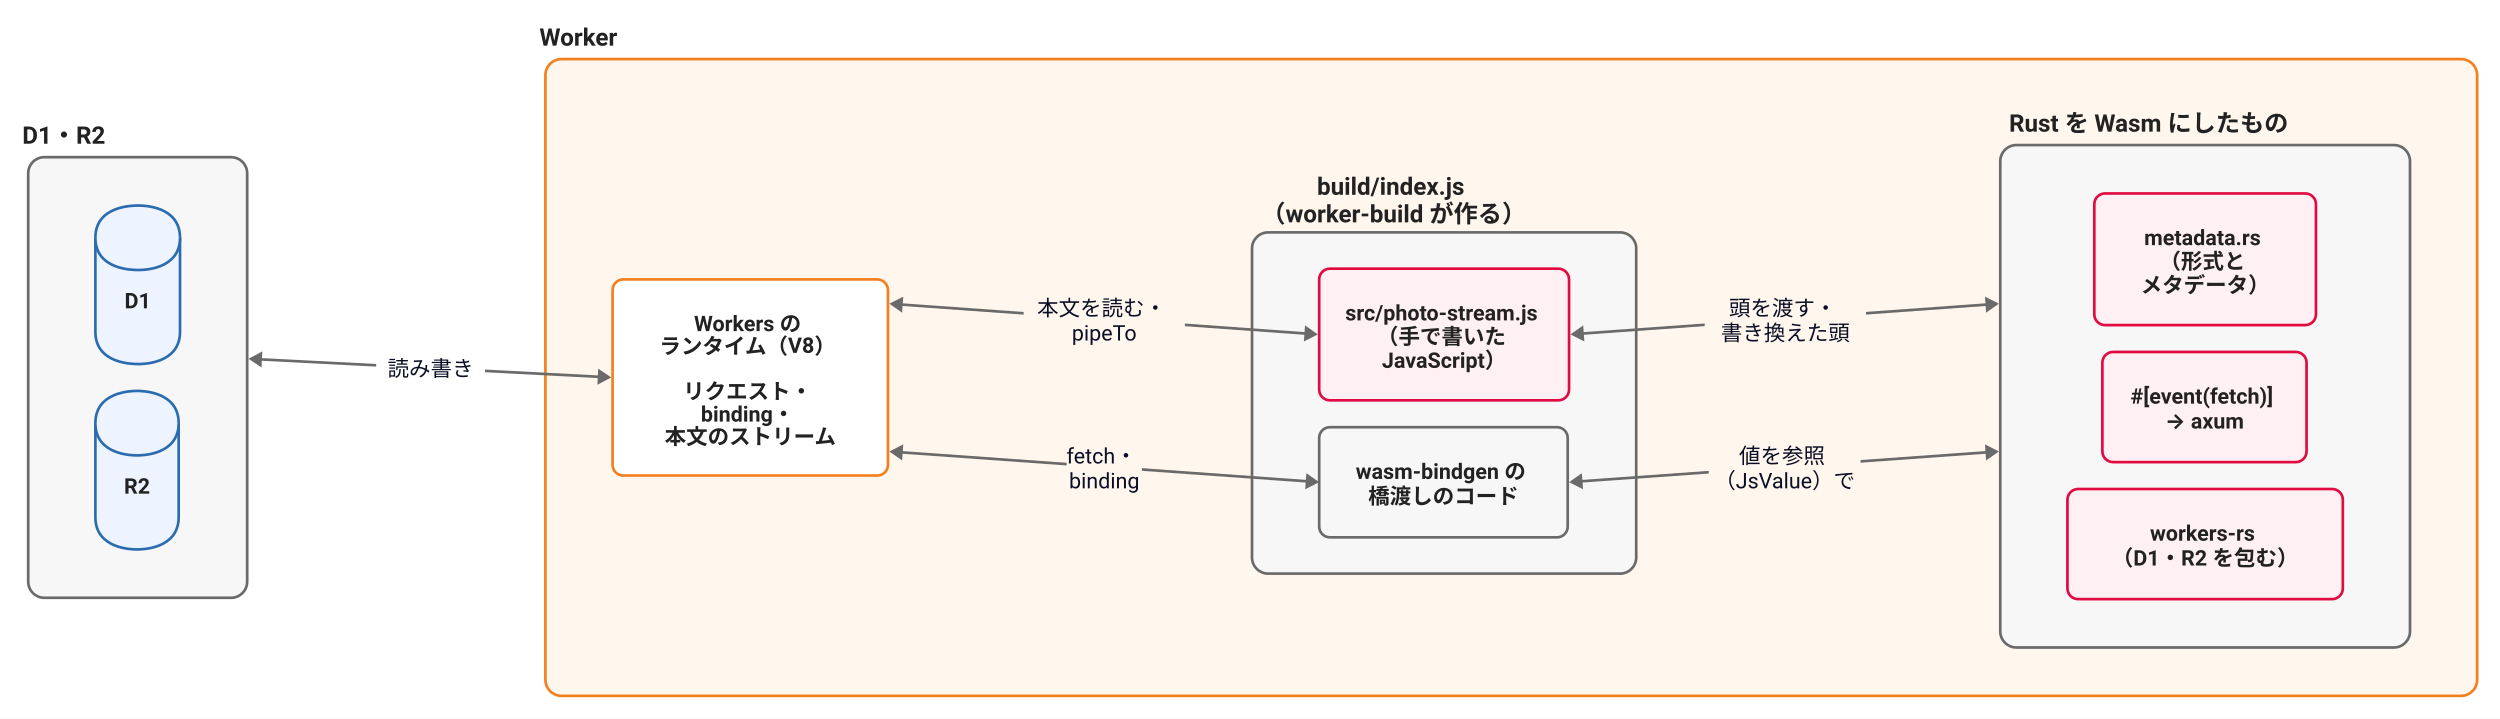
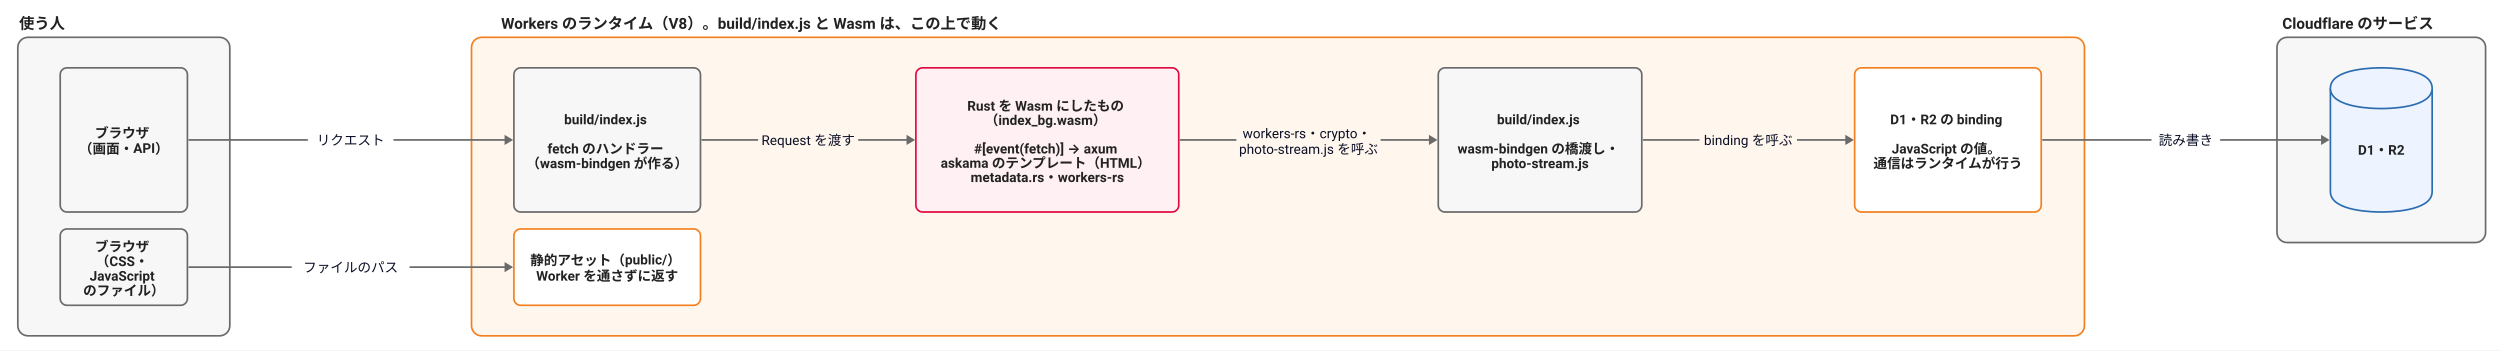
- <svg xmlns="http://www.w3.org/2000/svg" data-d2-version="v0.9.0" preserveAspectRatio="xMinYMin meet" viewBox="0 0 1861 535" width="1861" height="535">
-   <svg class="d2-3503884012 d2-svg" width="1861" height="535" viewBox="-9 -4 1861 535">
-     <rect x="-9" y="-4" width="1861" height="535" rx="0" fill="#FFFFFF" class=" fill-N7" stroke-width="0" />
+ <svg xmlns="http://www.w3.org/2000/svg" data-d2-version="v0.9.0" preserveAspectRatio="xMinYMin meet" viewBox="0 0 2948 413" width="2948" height="413">
+   <svg class="d2-147407272 d2-svg" width="2948" height="413" viewBox="-9 -4 2948 413">
+     <rect x="-9" y="-4" width="2948" height="413" rx="0" fill="#FFFFFF" class=" fill-N7" stroke-width="0" />
    <style type="text/css">
- .d2-3503884012 .text {
+ .d2-147407272 .text {
	font-family: -apple-system, system-ui, "Segoe UI", Roboto, "Helvetica Neue", "Hiragino Sans", "Noto Sans JP", sans-serif;
}
- .d2-3503884012 .text-bold {
+ .d2-147407272 .text-bold {
	font-family: -apple-system, system-ui, "Segoe UI", Roboto, "Helvetica Neue", "Hiragino Sans", "Noto Sans JP", sans-serif; font-weight: 700;
}</style>
    <style type="text/css">.shape {
  shape-rendering: geometricPrecision;
  stroke-linejoin: round;
}
.connection {
  stroke-linecap: round;
  stroke-linejoin: round;
}
.blend {
  mix-blend-mode: multiply;
  opacity: 0.5;
}

- 		.d2-3503884012 .fill-N1{fill:#0A0F25;}
- 		.d2-3503884012 .fill-N7{fill:#FFFFFF;}
- 		.d2-3503884012 .fill-B1{fill:#6a6a6a;}
- 		.d2-3503884012 .stroke-B1{stroke:#6a6a6a;}
- 		.d2-3503884012 .stroke-B2{stroke:#0D32B2;}.appendix text.text{fill:#0A0F25}.md{--color-fg-default:#0A0F25;--color-fg-muted:#3f3f3f;--color-fg-subtle:#9499AB;--color-canvas-default:#FFFFFF;--color-canvas-subtle:#EEF1F8;--color-border-default:#6a6a6a;--color-border-muted:#0D32B2;--color-neutral-muted:#EEF1F8;--color-accent-fg:#0D32B2;--color-accent-emphasis:#0D32B2;--color-attention-subtle:#3f3f3f;--color-danger-fg:red;}.light-code{display: block}.dark-code{display: none}</style>
-     <g class="c3RvcmVz group">
+ 		.d2-147407272 .fill-N1{fill:#0A0F25;}
+ 		.d2-147407272 .fill-N7{fill:#FFFFFF;}
+ 		.d2-147407272 .fill-B1{fill:#6a6a6a;}
+ 		.d2-147407272 .stroke-B1{stroke:#6a6a6a;}
+ 		.d2-147407272 .stroke-B2{stroke:#0D32B2;}.appendix text.text{fill:#0A0F25}.md{--color-fg-default:#0A0F25;--color-fg-muted:#3f3f3f;--color-fg-subtle:#9499AB;--color-canvas-default:#FFFFFF;--color-canvas-subtle:#EEF1F8;--color-border-default:#6a6a6a;--color-border-muted:#0D32B2;--color-neutral-muted:#EEF1F8;--color-accent-fg:#0D32B2;--color-accent-emphasis:#0D32B2;--color-attention-subtle:#3f3f3f;--color-danger-fg:red;}.light-code{display: block}.dark-code{display: none}</style>
+     <g class="dXNlcnM= group">
      <g class="shape">
-         <rect x="12" y="113" width="163" height="328" rx="12" stroke="#6a6a6a" fill="#f7f7f7" style="stroke-width:2;" />
+         <rect x="12" y="40" width="250" height="352" rx="12" stroke="#6a6a6a" fill="#f7f7f7" style="stroke-width:2;" />
      </g>
-       <text x="38.5" y="103" fill="#222222" class="text-bold" style="text-anchor:middle;font-size:18px">D1・R2</text>
+       <text x="40.5" y="30" fill="#222222" class="text-bold" style="text-anchor:middle;font-size:18px">使う人</text>
    </g>
-     <g class="d29ya2Vy group cloudflare">
+     <g class="cnVudGltZQ== group cloudflare">
      <g class="shape">
-         <rect x="397" y="40" width="1438" height="474" rx="12" stroke="#f38020" fill="#fff6ee" style="stroke-width:2;" />
+         <rect x="547" y="40" width="1902" height="352" rx="12" stroke="#f38020" fill="#fff6ee" style="stroke-width:2;" />
      </g>
-       <text x="421.5" y="30" fill="#222222" class="text-bold" style="text-anchor:middle;font-size:18px">Worker</text>
+       <text x="877" y="30" fill="#222222" class="text-bold" style="text-anchor:middle;font-size:18px">Workers のランタイム（V8）。build/index.js と Wasm は、この上で動く</text>
    </g>
-     <g class="c3RvcmVzLmQx store">
+     <g class="c2VydmljZXM= group">
      <g class="shape">
-         <path d="M 62 173 C 62 149 90 149 94 149 C 97 149 125 149 125 173 V 243 C 125 267 97 267 94 267 C 90 267 62 267 62 243 V 173 Z" stroke="#2b6cb0" fill="#eef4ff" style="stroke-width:2;" />
-         <path d="M 62 173 C 62 197 90 197 94 197 C 97 197 125 197 125 173" stroke="#2b6cb0" fill="#eef4ff" style="stroke-width:2;" />
+         <rect x="2676" y="40" width="246" height="242" rx="12" stroke="#6a6a6a" fill="#f7f7f7" style="stroke-width:2;" />
      </g>
-       <text x="93.5" y="225.5" fill="#222222" class="text-bold" style="text-anchor:middle;font-size:16px">D1</text>
+       <text x="2771.5" y="30" fill="#222222" class="text-bold" style="text-anchor:middle;font-size:18px">Cloudflare のサービス</text>
    </g>
-     <g class="c3RvcmVzLnIy store">
+     <g class="dXNlcnMuYnJvd3Nlcg== actor">
      <g class="shape">
-         <path d="M 62 311 C 62 287 90 287 93 287 C 96 287 124 287 124 311 V 381 C 124 405 96 405 93 405 C 90 405 62 405 62 381 V 311 Z" stroke="#2b6cb0" fill="#eef4ff" style="stroke-width:2;" />
-         <path d="M 62 311 C 62 335 90 335 93 335 C 96 335 124 335 124 311" stroke="#2b6cb0" fill="#eef4ff" style="stroke-width:2;" />
+         <rect x="62" y="76" width="150" height="170" rx="8" stroke="#6a6a6a" fill="#f7f7f7" style="stroke-width:2;" />
      </g>
-       <text x="93" y="363.5" fill="#222222" class="text-bold" style="text-anchor:middle;font-size:16px">R2</text>
-     </g>
-     <g class="d29ya2VyLnJ1bnRpbWU= service">
-       <g class="shape">
-         <rect x="447" y="204" width="205" height="146" rx="8" stroke="#f38020" fill="#ffffff" style="stroke-width:2;" />
-       </g>
-       <text x="549.5" y="242.5" fill="#222222" class="text-bold" style="text-anchor:middle;font-size:16px">
-         <tspan x="549.5" dy="0">Workers の</tspan>
-         <tspan x="549.5" dy="16.833">ランタイム（V8）</tspan>
-         <tspan x="549.5" dy="16.833"> </tspan>
-         <tspan x="549.5" dy="16.833">リクエスト・</tspan>
-         <tspan x="549.5" dy="16.833">binding・</tspan>
-         <tspan x="549.5" dy="16.833">本文のストリーム</tspan>
+       <text x="137" y="158.5" fill="#222222" class="text-bold" style="text-anchor:middle;font-size:16px">
+         <tspan x="137" dy="0">ブラウザ</tspan>
+         <tspan x="137" dy="18.5">（画面・API）</tspan>
      </text>
    </g>
-     <g class="d29ya2VyLmluZGV4 group">
+     <g class="dXNlcnMuYnJvd3Nlcl9maWxlcw== actor">
      <g class="shape">
-         <rect x="923" y="169" width="286" height="254" rx="12" stroke="#6a6a6a" fill="#f7f7f7" style="stroke-width:2;" />
+         <rect x="62" y="266" width="150" height="90" rx="8" stroke="#6a6a6a" fill="#f7f7f7" style="stroke-width:2;" />
      </g>
-       <text x="1028.5" y="141" fill="#222222" class="text-bold" style="text-anchor:middle;font-size:18px">
-         <tspan x="1028.5" dy="0">build/index.js</tspan>
-         <tspan x="1028.5" dy="20.5">（worker-build が作る）</tspan>
+       <text x="137" y="292.5" fill="#222222" class="text-bold" style="text-anchor:middle;font-size:16px">
+         <tspan x="137" dy="0">ブラウザ</tspan>
+         <tspan x="137" dy="17.25">（CSS・</tspan>
+         <tspan x="137" dy="17.25">JavaScript</tspan>
+         <tspan x="137" dy="17.25">のファイル）</tspan>
      </text>
    </g>
-     <g class="d29ya2VyLnJ1c3Q= group">
+     <g class="cnVudGltZS5lbnRyeQ== actor">
      <g class="shape">
-         <rect x="1480" y="104" width="305" height="374" rx="12" stroke="#6a6a6a" fill="#f7f7f7" style="stroke-width:2;" />
+         <rect x="597" y="76" width="220" height="170" rx="8" stroke="#6a6a6a" fill="#f7f7f7" style="stroke-width:2;" />
      </g>
-       <text x="1590.5" y="94" fill="#222222" class="text-bold" style="text-anchor:middle;font-size:18px">Rust を Wasm にしたもの</text>
-     </g>
-     <g class="d29ya2VyLmluZGV4LmdsdWU= actor">
-       <g class="shape">
-         <rect x="973" y="314" width="185" height="82" rx="8" stroke="#6a6a6a" fill="#f7f7f7" style="stroke-width:2;" />
-       </g>
-       <text x="1065.5" y="352.5" fill="#222222" class="text-bold" style="text-anchor:middle;font-size:16px">
-         <tspan x="1065.5" dy="0">wasm-bindgen の</tspan>
-         <tspan x="1065.5" dy="18.5">橋渡しのコード</tspan>
+       <text x="707" y="142.5" fill="#222222" class="text-bold" style="text-anchor:middle;font-size:16px">
+         <tspan x="707" dy="0">build/index.js</tspan>
+         <tspan x="707" dy="17.25"> </tspan>
+         <tspan x="707" dy="17.25">fetch のハンドラー</tspan>
+         <tspan x="707" dy="17.25">（wasm-bindgen が作る）</tspan>
      </text>
    </g>
-     <g class="d29ya2VyLmluZGV4LnBob3RvX3N0cmVhbQ== app">
+     <g class="cnVudGltZS53YXNt app">
      <g class="shape">
-         <rect x="973" y="196" width="186" height="98" rx="8" stroke="#e00b41" fill="#fff0f3" style="stroke-width:2;" />
+         <rect x="1071" y="76" width="310" height="170" rx="8" stroke="#e00b41" fill="#fff0f3" style="stroke-width:2;" />
      </g>
-       <text x="1066" y="234.5" fill="#222222" class="text-bold" style="text-anchor:middle;font-size:16px">
-         <tspan x="1066" dy="0">src/photo-stream.js</tspan>
-         <tspan x="1066" dy="17.667">（手で書いた</tspan>
-         <tspan x="1066" dy="17.667">JavaScript）</tspan>
+       <text x="1226" y="126.5" fill="#222222" class="text-bold" style="text-anchor:middle;font-size:16px">
+         <tspan x="1226" dy="0">Rust を Wasm にしたもの</tspan>
+         <tspan x="1226" dy="16.833">（index_bg.wasm）</tspan>
+         <tspan x="1226" dy="16.833"> </tspan>
+         <tspan x="1226" dy="16.833">#[event(fetch)] → axum</tspan>
+         <tspan x="1226" dy="16.833">askama のテンプレート（HTML）</tspan>
+         <tspan x="1226" dy="16.833">metadata.rs・workers-rs</tspan>
      </text>
    </g>
-     <g class="d29ya2VyLnJ1c3QuZW50cnk= app">
+     <g class="cnVudGltZS5nbHVl actor">
      <g class="shape">
-         <rect x="1556" y="258" width="152" height="82" rx="8" stroke="#e00b41" fill="#fff0f3" style="stroke-width:2;" />
+         <rect x="1687" y="76" width="240" height="170" rx="8" stroke="#6a6a6a" fill="#f7f7f7" style="stroke-width:2;" />
      </g>
-       <text x="1632" y="296.5" fill="#222222" class="text-bold" style="text-anchor:middle;font-size:16px">
-         <tspan x="1632" dy="0">#[event(fetch)]</tspan>
-         <tspan x="1632" dy="18.5">→ axum</tspan>
+       <text x="1807" y="142.5" fill="#222222" class="text-bold" style="text-anchor:middle;font-size:16px">
+         <tspan x="1807" dy="0">build/index.js</tspan>
+         <tspan x="1807" dy="17.25"> </tspan>
+         <tspan x="1807" dy="17.25">wasm-bindgen の橋渡し・</tspan>
+         <tspan x="1807" dy="17.25">photo-stream.js</tspan>
      </text>
    </g>
-     <g class="d29ya2VyLnJ1c3Qud29ya2Vyc19ycw== app">
+     <g class="cnVudGltZS5iaW5kaW5ncw== service">
      <g class="shape">
-         <rect x="1530" y="360" width="205" height="82" rx="8" stroke="#e00b41" fill="#fff0f3" style="stroke-width:2;" />
+         <rect x="2178" y="76" width="220" height="170" rx="8" stroke="#f38020" fill="#ffffff" style="stroke-width:2;" />
      </g>
-       <text x="1632.5" y="398.5" fill="#222222" class="text-bold" style="text-anchor:middle;font-size:16px">
-         <tspan x="1632.5" dy="0">workers-rs</tspan>
-         <tspan x="1632.5" dy="18.5">（D1・R2 を包む）</tspan>
+       <text x="2288" y="142.5" fill="#222222" class="text-bold" style="text-anchor:middle;font-size:16px">
+         <tspan x="2288" dy="0">D1・R2 の binding</tspan>
+         <tspan x="2288" dy="17.25"> </tspan>
+         <tspan x="2288" dy="17.25">JavaScript の値。</tspan>
+         <tspan x="2288" dy="17.25">通信はランタイムが行う</tspan>
      </text>
    </g>
-     <g class="d29ya2VyLnJ1c3QubWV0YWRhdGE= app">
+     <g class="cnVudGltZS5hc3NldHM= service">
      <g class="shape">
-         <rect x="1550" y="140" width="165" height="98" rx="8" stroke="#e00b41" fill="#fff0f3" style="stroke-width:2;" />
+         <rect x="597" y="266" width="220" height="90" rx="8" stroke="#f38020" fill="#ffffff" style="stroke-width:2;" />
      </g>
-       <text x="1632.5" y="178.5" fill="#222222" class="text-bold" style="text-anchor:middle;font-size:16px">
-         <tspan x="1632.5" dy="0">metadata.rs</tspan>
-         <tspan x="1632.5" dy="17.667">（形式と</tspan>
-         <tspan x="1632.5" dy="17.667">メタデータ）</tspan>
+       <text x="707" y="308.5" fill="#222222" class="text-bold" style="text-anchor:middle;font-size:16px">
+         <tspan x="707" dy="0">静的アセット（public/）</tspan>
+         <tspan x="707" dy="18.5">Worker を通さずに返す</tspan>
      </text>
    </g>
-     <g class="d29ya2VyLihydW50aW1lICZsdDstJmd0OyBpbmRleC5nbHVlKVswXQ==">
-       <marker id="mk-d2-3503884012-2451250203" markerWidth="10" markerHeight="12" refX="3" refY="6" viewBox="0 0 10 12" orient="auto" markerUnits="userSpaceOnUse">
-         <polygon points="10,0 0,6 10,12" fill="#6a6a6a" class="connection fill-B1" stroke-width="2" />
-       </marker>
-       <marker id="mk-d2-3503884012-3488378134" markerWidth="10" markerHeight="12" refX="7" refY="6" viewBox="0 0 10 12" orient="auto" markerUnits="userSpaceOnUse">
+     <g class="c2VydmljZXMuc3RvcmVz store">
+       <g class="shape">
+         <path d="M 2739 100 C 2739 76 2793 76 2799 76 C 2805 76 2859 76 2859 100 V 222 C 2859 246 2805 246 2799 246 C 2793 246 2739 246 2739 222 V 100 Z" stroke="#2b6cb0" fill="#eef4ff" style="stroke-width:2;" />
+         <path d="M 2739 100 C 2739 124 2793 124 2799 124 C 2805 124 2859 124 2859 100" stroke="#2b6cb0" fill="#eef4ff" style="stroke-width:2;" />
+       </g>
+       <text x="2799" y="178.5" fill="#222222" class="text-bold" style="text-anchor:middle;font-size:16px">D1・R2</text>
+     </g>
+     <g class="cnVudGltZS4oZW50cnkgLSZndDsgd2FzbSlbMF0=">
+       <marker id="mk-d2-147407272-3488378134" markerWidth="10" markerHeight="12" refX="7" refY="6" viewBox="0 0 10 12" orient="auto" markerUnits="userSpaceOnUse">
        <polygon points="0,0 10,6 0,12" fill="#6a6a6a" class="connection fill-B1" stroke-width="2" />
      </marker>
-       <path d="M 655.99 332.285 L 970.01 354.715" stroke="#6a6a6a" fill="none" class="connection stroke-B1" style="stroke-width:2;" marker-start="url(#mk-d2-3503884012-2451250203)" marker-end="url(#mk-d2-3503884012-3488378134)" mask="url(#d2-3503884012)" />
-       <text x="813" y="341" fill="#0A0F25" class="text fill-N1" style="text-anchor:middle;font-size:16px">
-         <tspan x="813" dy="0">fetch・</tspan>
-         <tspan x="813" dy="18.5">binding</tspan>
+       <path d="M 819 161 L 1067 161" stroke="#6a6a6a" fill="none" class="connection stroke-B1" style="stroke-width:2;" marker-end="url(#mk-d2-147407272-3488378134)" mask="url(#d2-147407272)" />
+       <text x="944" y="167" fill="#0A0F25" class="text fill-N1" style="text-anchor:middle;font-size:16px">Request を渡す</text>
+     </g>
+     <g class="cnVudGltZS4od2FzbSAtJmd0OyBnbHVlKVswXQ==">
+       <path d="M 1383 161 L 1683 161" stroke="#6a6a6a" fill="none" class="connection stroke-B1" style="stroke-width:2;" marker-end="url(#mk-d2-147407272-3488378134)" mask="url(#d2-147407272)" />
+       <text x="1534" y="159" fill="#0A0F25" class="text fill-N1" style="text-anchor:middle;font-size:16px">
+         <tspan x="1534" dy="0">workers-rs・crypto・</tspan>
+         <tspan x="1534" dy="18.5">photo-stream.js を呼ぶ</tspan>
      </text>
    </g>
-     <g class="d29ya2VyLihpbmRleC5nbHVlICZsdDstJmd0OyBydXN0KVswXQ==">
-       <path d="M 1161.99 354.715 L 1476.01 332.285" stroke="#6a6a6a" fill="none" class="connection stroke-B1" style="stroke-width:2;" marker-start="url(#mk-d2-3503884012-2451250203)" marker-end="url(#mk-d2-3503884012-3488378134)" mask="url(#d2-3503884012)" />
-       <text x="1319.5" y="341" fill="#0A0F25" class="text fill-N1" style="text-anchor:middle;font-size:16px">
-         <tspan x="1319.5" dy="0">値を参照</tspan>
-         <tspan x="1319.5" dy="18.5">（JsValue）で</tspan>
-       </text>
+     <g class="cnVudGltZS4oZ2x1ZSAtJmd0OyBiaW5kaW5ncylbMF0=">
+       <path d="M 1929 161 L 2174 161" stroke="#6a6a6a" fill="none" class="connection stroke-B1" style="stroke-width:2;" marker-end="url(#mk-d2-147407272-3488378134)" mask="url(#d2-147407272)" />
+       <text x="2052.5" y="167" fill="#0A0F25" class="text fill-N1" style="text-anchor:middle;font-size:16px">binding を呼ぶ</text>
    </g>
-     <g class="d29ya2VyLihydW50aW1lICZsdDstJmd0OyBpbmRleC5waG90b19zdHJlYW0pWzBd">
-       <path d="M 655.99 222.286 L 969.01 244.714" stroke="#6a6a6a" fill="none" class="connection stroke-B1" style="stroke-width:2;" marker-start="url(#mk-d2-3503884012-2451250203)" marker-end="url(#mk-d2-3503884012-3488378134)" mask="url(#d2-3503884012)" />
-       <text x="813" y="231" fill="#0A0F25" class="text fill-N1" style="text-anchor:middle;font-size:16px">
-         <tspan x="813" dy="0">本文を読む・</tspan>
-         <tspan x="813" dy="18.5">pipeTo</tspan>
-       </text>
+     <g class="KHVzZXJzLmJyb3dzZXIgLSZndDsgcnVudGltZS5lbnRyeSlbMF0=">
+       <path d="M 214 161 L 593 161" stroke="#6a6a6a" fill="none" class="connection stroke-B1" style="stroke-width:2;" marker-end="url(#mk-d2-147407272-3488378134)" mask="url(#d2-147407272)" />
+       <text x="404.5" y="167" fill="#0A0F25" class="text fill-N1" style="text-anchor:middle;font-size:16px">リクエスト</text>
    </g>
-     <g class="d29ya2VyLihpbmRleC5waG90b19zdHJlYW0gJmx0Oy0mZ3Q7IHJ1c3QpWzBd">
-       <path d="M 1162.99 244.714 L 1476.01 222.286" stroke="#6a6a6a" fill="none" class="connection stroke-B1" style="stroke-width:2;" marker-start="url(#mk-d2-3503884012-2451250203)" marker-end="url(#mk-d2-3503884012-3488378134)" mask="url(#d2-3503884012)" />
-       <text x="1320" y="231" fill="#0A0F25" class="text fill-N1" style="text-anchor:middle;font-size:16px">
-         <tspan x="1320" dy="0">頭を渡す・</tspan>
-         <tspan x="1320" dy="18.5">書き換えた頭</tspan>
-       </text>
+     <g class="KHJ1bnRpbWUuYmluZGluZ3MgLSZndDsgc2VydmljZXMuc3RvcmVzKVswXQ==">
+       <path d="M 2400 161 L 2735 161" stroke="#6a6a6a" fill="none" class="connection stroke-B1" style="stroke-width:2;" marker-end="url(#mk-d2-147407272-3488378134)" mask="url(#d2-147407272)" />
+       <text x="2568.5" y="167" fill="#0A0F25" class="text fill-N1" style="text-anchor:middle;font-size:16px">読み書き</text>
    </g>
-     <g class="KHN0b3JlcyAmbHQ7LSZndDsgd29ya2VyLnJ1bnRpbWUpWzBd">
-       <path d="M 178.995 263.206 L 443.005 276.794" stroke="#6a6a6a" fill="none" class="connection stroke-B1" style="stroke-width:2;" marker-start="url(#mk-d2-3503884012-2451250203)" marker-end="url(#mk-d2-3503884012-3488378134)" mask="url(#d2-3503884012)" />
-       <text x="311.5" y="276" fill="#0A0F25" class="text fill-N1" style="text-anchor:middle;font-size:16px">読み書き</text>
+     <g class="KHVzZXJzLmJyb3dzZXJfZmlsZXMgLSZndDsgcnVudGltZS5hc3NldHMpWzBd">
+       <path d="M 214 311 L 593 311" stroke="#6a6a6a" fill="none" class="connection stroke-B1" style="stroke-width:2;" marker-end="url(#mk-d2-147407272-3488378134)" mask="url(#d2-147407272)" />
+       <text x="404.5" y="317" fill="#0A0F25" class="text fill-N1" style="text-anchor:middle;font-size:16px">ファイルのパス</text>
    </g>
-     <mask id="d2-3503884012" maskUnits="userSpaceOnUse" x="-9" y="-4" width="1861" height="535">
-       <rect x="-9" y="-4" width="1861" height="535" fill="white" />
-       <rect x="785" y="325" width="56" height="37" fill="black" />
-       <rect x="1263" y="325" width="113" height="37" fill="black" />
-       <rect x="753" y="215" width="120" height="37" fill="black" />
-       <rect x="1260" y="215" width="120" height="37" fill="black" />
-       <rect x="271" y="260" width="81" height="21" fill="black" />
+     <mask id="d2-147407272" maskUnits="userSpaceOnUse" x="-9" y="-4" width="2948" height="413">
+       <rect x="-9" y="-4" width="2948" height="413" fill="white" />
+       <rect x="885" y="151" width="118" height="21" fill="black" />
+       <rect x="1449" y="143" width="170" height="37" fill="black" />
+       <rect x="1995" y="151" width="115" height="21" fill="black" />
+       <rect x="354" y="151" width="101" height="21" fill="black" />
+       <rect x="2528" y="151" width="81" height="21" fill="black" />
+       <rect x="335" y="301" width="139" height="21" fill="black" />
    </mask>
  </svg>
</svg>
